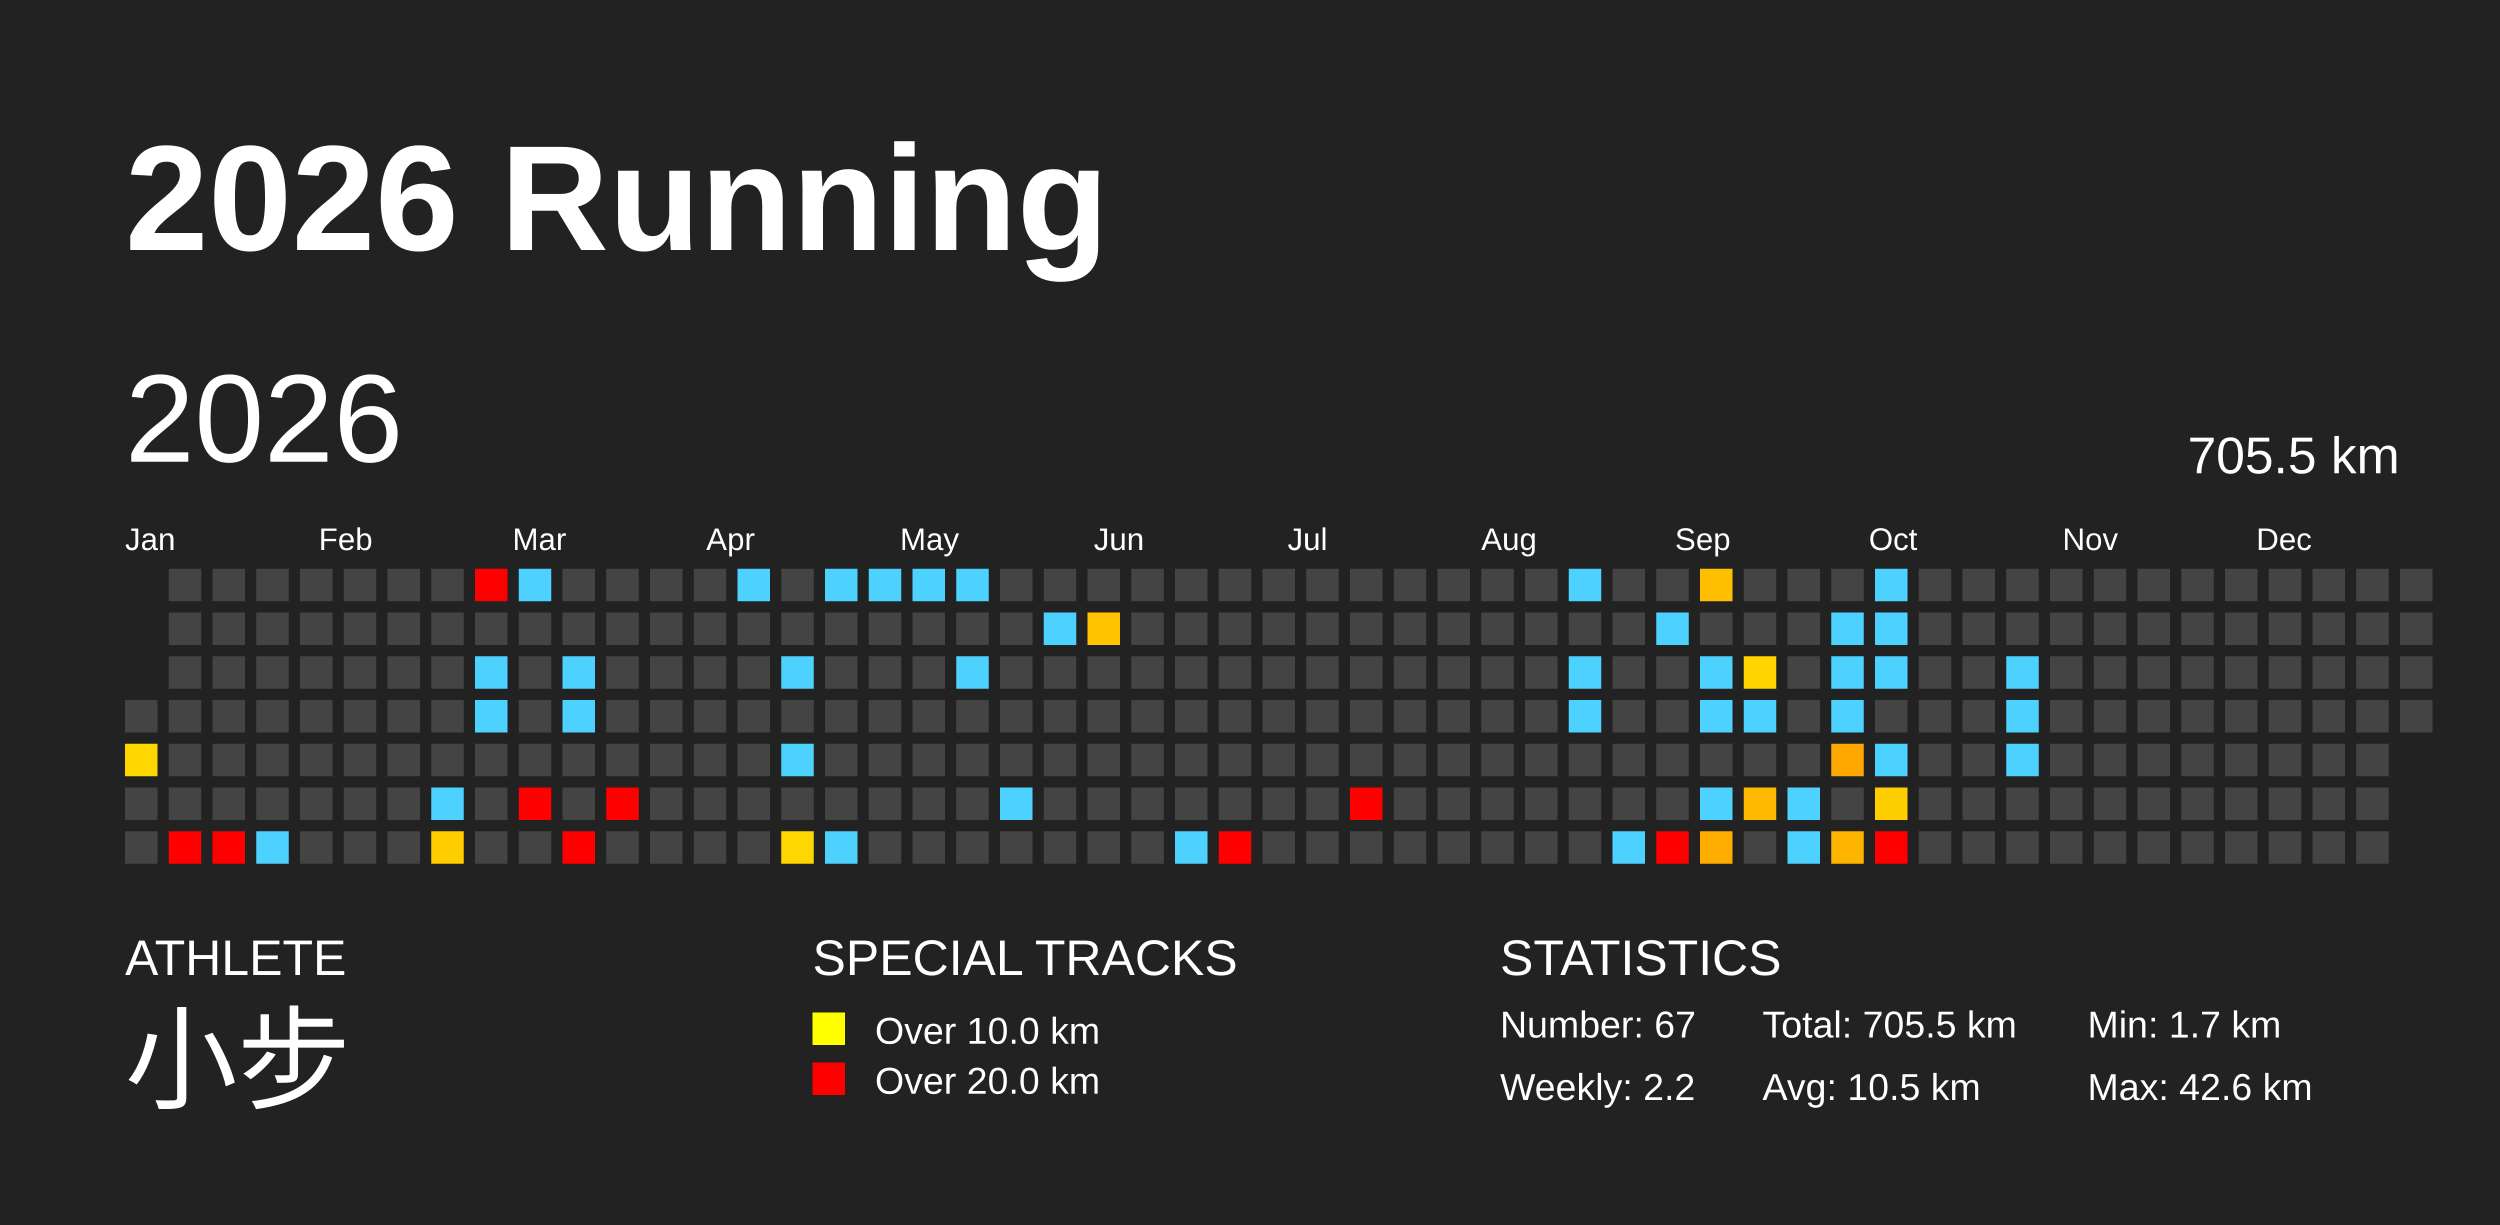
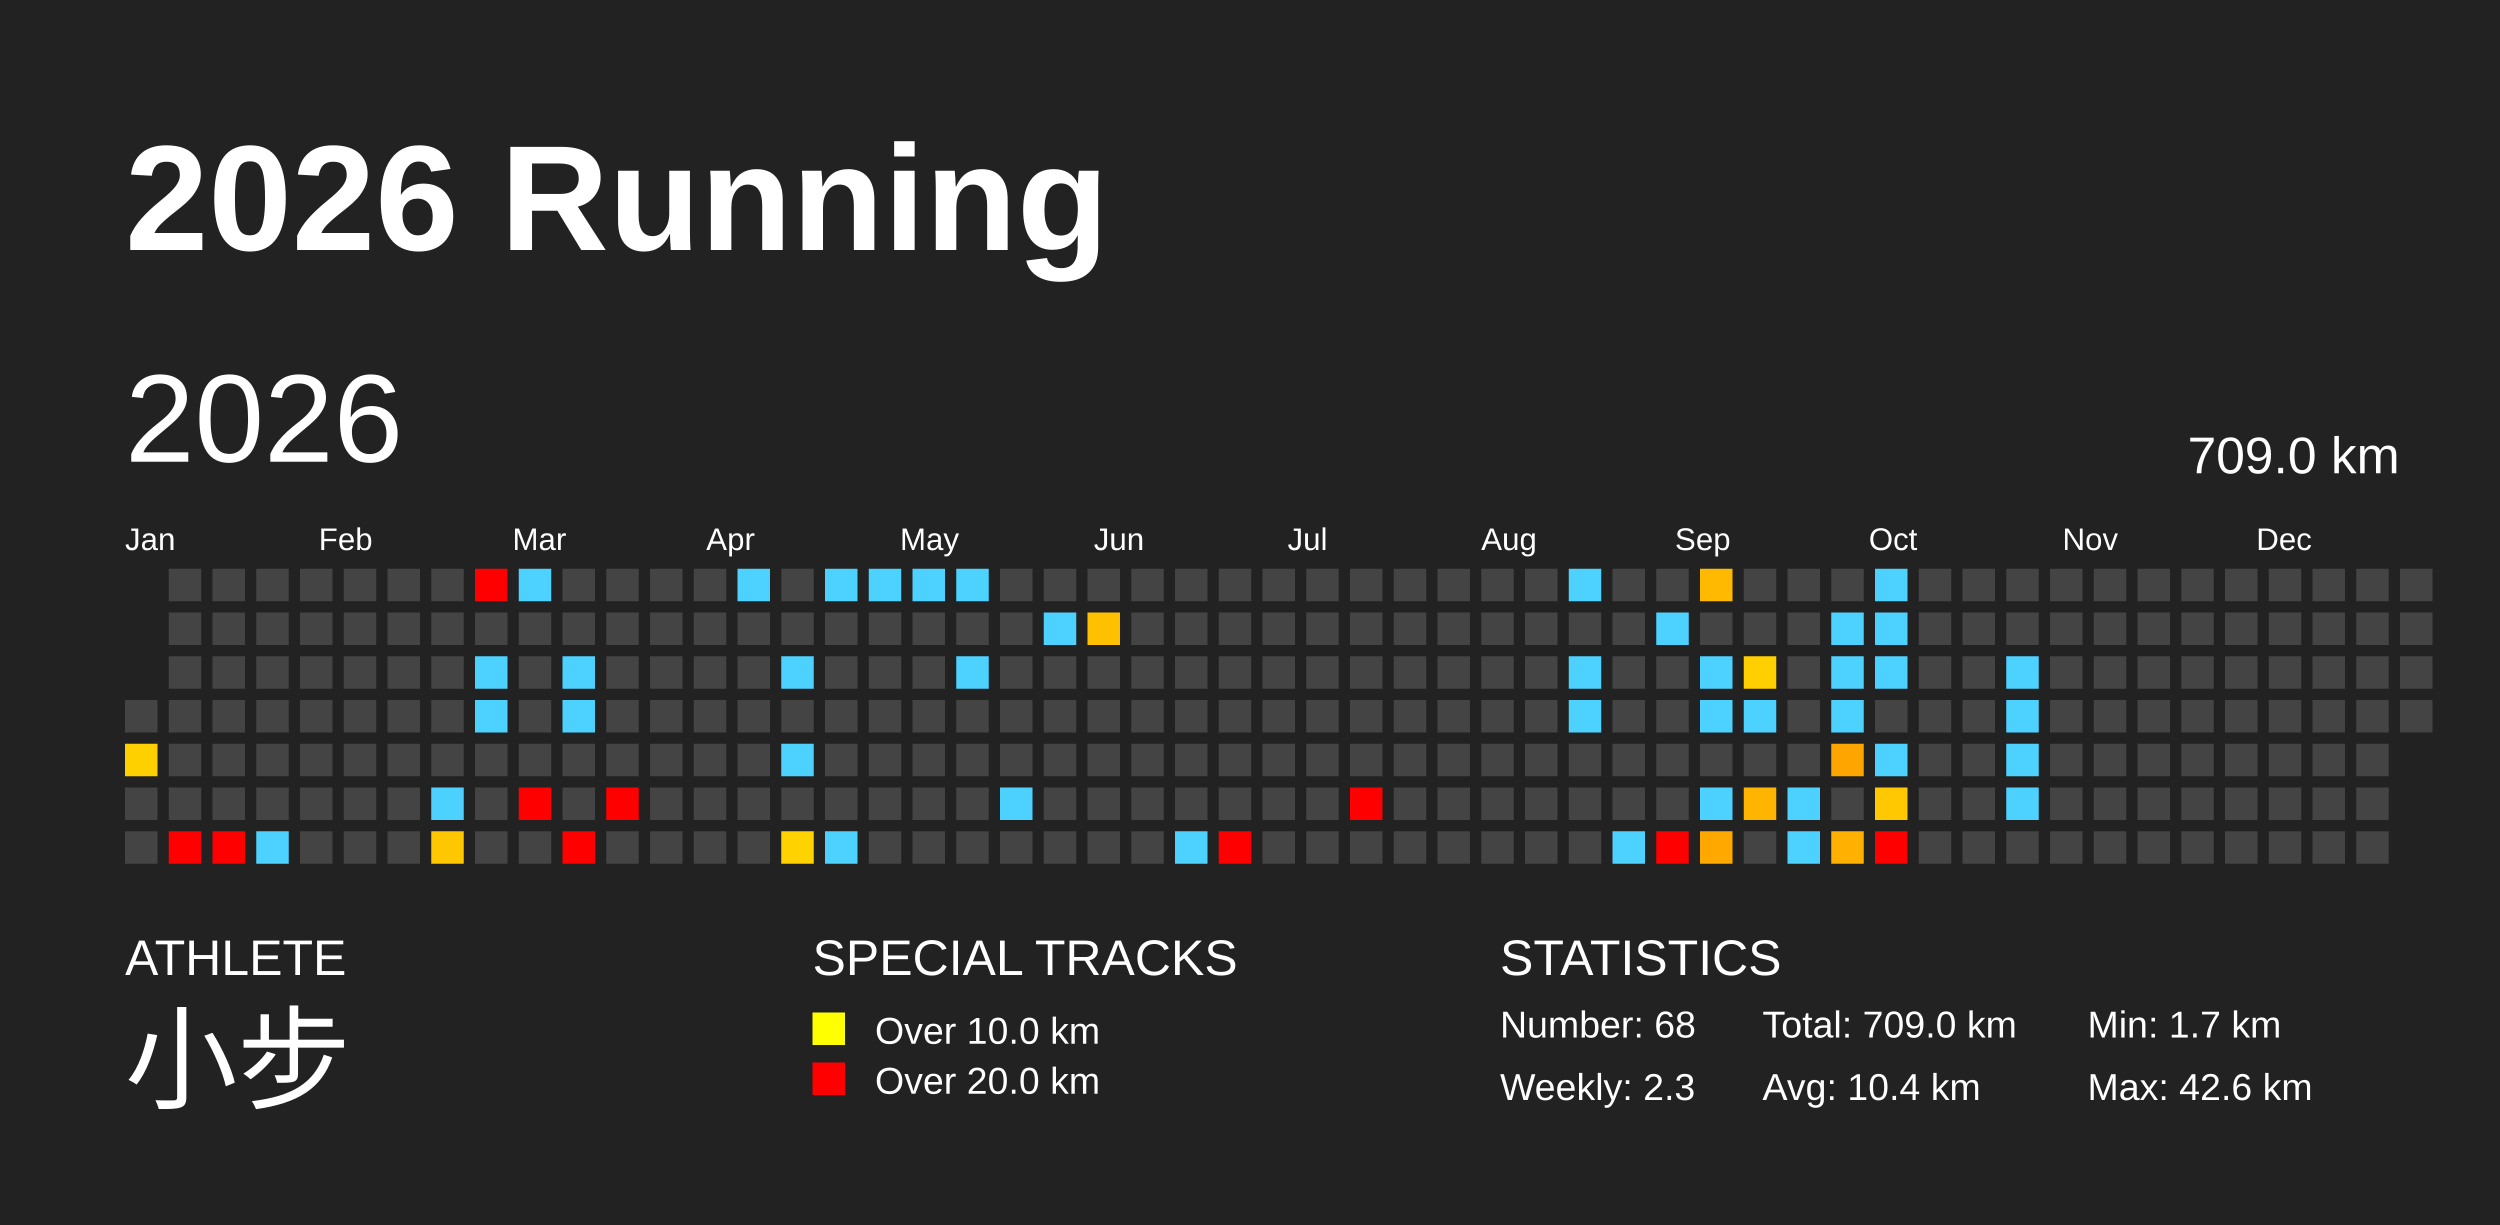
<svg xmlns="http://www.w3.org/2000/svg" baseProfile="full" height="98mm" version="1.1" viewBox="0,0,200,98" width="200mm">
  <defs />
  <rect fill="#222222" height="98" width="200" x="0" y="0" />
  <text fill="#FFFFFF" style="font-size:12px; font-family:Arial; font-weight:bold;" x="10" y="20">2026 Running</text>
  <text fill="#FFFFFF" style="font-size:4px; font-family:Arial" x="10" y="78">ATHLETE</text>
  <text fill="#FFFFFF" style="font-size:9px; font-family:Arial" x="10" y="88">小步</text>
  <text fill="#FFFFFF" style="font-size:4px; font-family:Arial" x="65" y="78">SPECIAL TRACKS</text>
  <rect fill="yellow" height="2.6" width="2.6" x="65" y="81" />
  <text fill="#FFFFFF" style="font-size:3px; font-family:Arial" x="70" y="83.5">Over 10.0 km</text>
  <rect fill="red" height="2.6" width="2.6" x="65" y="85" />
  <text fill="#FFFFFF" style="font-size:3px; font-family:Arial" x="70" y="87.5">Over 20.0 km</text>
  <text fill="#FFFFFF" style="font-size:4px; font-family:Arial" x="120" y="78">STATISTICS</text>
-   <text fill="#FFFFFF" style="font-size:3px; font-family:Arial" x="120" y="83">Number: 67</text>
-   <text fill="#FFFFFF" style="font-size:3px; font-family:Arial" x="120" y="88">Weekly: 2.2</text>
-   <text fill="#FFFFFF" style="font-size:3px; font-family:Arial" x="141" y="83">Total: 705.5 km</text>
-   <text fill="#FFFFFF" style="font-size:3px; font-family:Arial" x="141" y="88">Avg: 10.5 km</text>
+   <text fill="#FFFFFF" style="font-size:3px; font-family:Arial" x="120" y="83">Number: 68</text>
+   <text fill="#FFFFFF" style="font-size:3px; font-family:Arial" x="120" y="88">Weekly: 2.3</text>
+   <text fill="#FFFFFF" style="font-size:3px; font-family:Arial" x="141" y="83">Total: 709.0 km</text>
+   <text fill="#FFFFFF" style="font-size:3px; font-family:Arial" x="141" y="88">Avg: 10.4 km</text>
  <text fill="#FFFFFF" style="font-size:3px; font-family:Arial" x="167" y="83">Min: 1.7 km</text>
  <text fill="#FFFFFF" style="font-size:3px; font-family:Arial" x="167" y="88">Max: 42.6 km</text>
  <text dominant-baseline="hanging" fill="#FFFFFF" style="font-size:10.0px; font-family:Arial;" x="10" y="30">2026</text>
-   <text dominant-baseline="hanging" fill="#FFFFFF" style="font-size:4.125px; font-family:Arial;" x="175" y="35">705.5 km</text>
+   <text dominant-baseline="hanging" fill="#FFFFFF" style="font-size:4.125px; font-family:Arial;" x="175" y="35">709.0 km</text>
  <text fill="#FFFFFF" style="font-size:2.5px; font-family:Arial" x="10.0" y="44">Jan</text>
  <text fill="#FFFFFF" style="font-size:2.5px; font-family:Arial" x="25.5" y="44">Feb</text>
  <text fill="#FFFFFF" style="font-size:2.5px; font-family:Arial" x="41.0" y="44">Mar</text>
  <text fill="#FFFFFF" style="font-size:2.5px; font-family:Arial" x="56.5" y="44">Apr</text>
  <text fill="#FFFFFF" style="font-size:2.5px; font-family:Arial" x="72.0" y="44">May</text>
  <text fill="#FFFFFF" style="font-size:2.5px; font-family:Arial" x="87.5" y="44">Jun</text>
  <text fill="#FFFFFF" style="font-size:2.5px; font-family:Arial" x="103.0" y="44">Jul</text>
  <text fill="#FFFFFF" style="font-size:2.5px; font-family:Arial" x="118.5" y="44">Aug</text>
  <text fill="#FFFFFF" style="font-size:2.5px; font-family:Arial" x="134.0" y="44">Sep</text>
  <text fill="#FFFFFF" style="font-size:2.5px; font-family:Arial" x="149.5" y="44">Oct</text>
  <text fill="#FFFFFF" style="font-size:2.5px; font-family:Arial" x="165.0" y="44">Nov</text>
  <text fill="#FFFFFF" style="font-size:2.5px; font-family:Arial" x="180.5" y="44">Dec</text>
  <rect fill="#444444" height="2.6" width="2.6" x="10.0" y="56.0" />
-   <rect fill="#ffd600" height="2.6" width="2.6" x="10.0" y="59.5" />
+   <rect fill="#ffd000" height="2.6" width="2.6" x="10.0" y="59.5" />
  <rect fill="#444444" height="2.6" width="2.6" x="10.0" y="63.0" />
  <rect fill="#444444" height="2.6" width="2.6" x="10.0" y="66.5" />
  <rect fill="#444444" height="2.6" width="2.6" x="13.5" y="45.5" />
  <rect fill="#444444" height="2.6" width="2.6" x="13.5" y="49.0" />
  <rect fill="#444444" height="2.6" width="2.6" x="13.5" y="52.5" />
  <rect fill="#444444" height="2.6" width="2.6" x="13.5" y="56.0" />
  <rect fill="#444444" height="2.6" width="2.6" x="13.5" y="59.5" />
  <rect fill="#444444" height="2.6" width="2.6" x="13.5" y="63.0" />
  <rect fill="red" height="2.6" width="2.6" x="13.5" y="66.5" />
  <rect fill="#444444" height="2.6" width="2.6" x="17.0" y="45.5" />
  <rect fill="#444444" height="2.6" width="2.6" x="17.0" y="49.0" />
  <rect fill="#444444" height="2.6" width="2.6" x="17.0" y="52.5" />
  <rect fill="#444444" height="2.6" width="2.6" x="17.0" y="56.0" />
  <rect fill="#444444" height="2.6" width="2.6" x="17.0" y="59.5" />
  <rect fill="#444444" height="2.6" width="2.6" x="17.0" y="63.0" />
  <rect fill="red" height="2.6" width="2.6" x="17.0" y="66.5" />
  <rect fill="#444444" height="2.6" width="2.6" x="20.5" y="45.5" />
  <rect fill="#444444" height="2.6" width="2.6" x="20.5" y="49.0" />
  <rect fill="#444444" height="2.6" width="2.6" x="20.5" y="52.5" />
  <rect fill="#444444" height="2.6" width="2.6" x="20.5" y="56.0" />
  <rect fill="#444444" height="2.6" width="2.6" x="20.5" y="59.5" />
  <rect fill="#444444" height="2.6" width="2.6" x="20.5" y="63.0" />
  <rect fill="#4dd2ff" height="2.6" width="2.6" x="20.5" y="66.5" />
  <rect fill="#444444" height="2.6" width="2.6" x="24.0" y="45.5" />
  <rect fill="#444444" height="2.6" width="2.6" x="24.0" y="49.0" />
  <rect fill="#444444" height="2.6" width="2.6" x="24.0" y="52.5" />
  <rect fill="#444444" height="2.6" width="2.6" x="24.0" y="56.0" />
  <rect fill="#444444" height="2.6" width="2.6" x="24.0" y="59.5" />
  <rect fill="#444444" height="2.6" width="2.6" x="24.0" y="63.0" />
  <rect fill="#444444" height="2.6" width="2.6" x="24.0" y="66.5" />
  <rect fill="#444444" height="2.6" width="2.6" x="27.5" y="45.5" />
  <rect fill="#444444" height="2.6" width="2.6" x="27.5" y="49.0" />
  <rect fill="#444444" height="2.6" width="2.6" x="27.5" y="52.5" />
  <rect fill="#444444" height="2.6" width="2.6" x="27.5" y="56.0" />
  <rect fill="#444444" height="2.6" width="2.6" x="27.5" y="59.5" />
  <rect fill="#444444" height="2.6" width="2.6" x="27.5" y="63.0" />
  <rect fill="#444444" height="2.6" width="2.6" x="27.5" y="66.5" />
  <rect fill="#444444" height="2.6" width="2.6" x="31.0" y="45.5" />
  <rect fill="#444444" height="2.6" width="2.6" x="31.0" y="49.0" />
  <rect fill="#444444" height="2.6" width="2.6" x="31.0" y="52.5" />
  <rect fill="#444444" height="2.6" width="2.6" x="31.0" y="56.0" />
  <rect fill="#444444" height="2.6" width="2.6" x="31.0" y="59.5" />
  <rect fill="#444444" height="2.6" width="2.6" x="31.0" y="63.0" />
  <rect fill="#444444" height="2.6" width="2.6" x="31.0" y="66.5" />
  <rect fill="#444444" height="2.6" width="2.6" x="34.5" y="45.5" />
  <rect fill="#444444" height="2.6" width="2.6" x="34.5" y="49.0" />
  <rect fill="#444444" height="2.6" width="2.6" x="34.5" y="52.5" />
  <rect fill="#444444" height="2.6" width="2.6" x="34.5" y="56.0" />
  <rect fill="#444444" height="2.6" width="2.6" x="34.5" y="59.5" />
  <rect fill="#4dd2ff" height="2.6" width="2.6" x="34.5" y="63.0" />
-   <rect fill="#ffcc00" height="2.6" width="2.6" x="34.5" y="66.5" />
+   <rect fill="#ffc700" height="2.6" width="2.6" x="34.5" y="66.5" />
  <rect fill="red" height="2.6" width="2.6" x="38.0" y="45.5" />
  <rect fill="#444444" height="2.6" width="2.6" x="38.0" y="49.0" />
  <rect fill="#4dd2ff" height="2.6" width="2.6" x="38.0" y="52.5" />
  <rect fill="#4dd2ff" height="2.6" width="2.6" x="38.0" y="56.0" />
  <rect fill="#444444" height="2.6" width="2.6" x="38.0" y="59.5" />
  <rect fill="#444444" height="2.6" width="2.6" x="38.0" y="63.0" />
  <rect fill="#444444" height="2.6" width="2.6" x="38.0" y="66.5" />
  <rect fill="#4dd2ff" height="2.6" width="2.6" x="41.5" y="45.5" />
  <rect fill="#444444" height="2.6" width="2.6" x="41.5" y="49.0" />
  <rect fill="#444444" height="2.6" width="2.6" x="41.5" y="52.5" />
  <rect fill="#444444" height="2.6" width="2.6" x="41.5" y="56.0" />
  <rect fill="#444444" height="2.6" width="2.6" x="41.5" y="59.5" />
  <rect fill="red" height="2.6" width="2.6" x="41.5" y="63.0" />
  <rect fill="#444444" height="2.6" width="2.6" x="41.5" y="66.5" />
  <rect fill="#444444" height="2.6" width="2.6" x="45.0" y="45.5" />
  <rect fill="#444444" height="2.6" width="2.6" x="45.0" y="49.0" />
  <rect fill="#4dd2ff" height="2.6" width="2.6" x="45.0" y="52.5" />
  <rect fill="#4dd2ff" height="2.6" width="2.6" x="45.0" y="56.0" />
  <rect fill="#444444" height="2.6" width="2.6" x="45.0" y="59.5" />
  <rect fill="#444444" height="2.6" width="2.6" x="45.0" y="63.0" />
  <rect fill="red" height="2.6" width="2.6" x="45.0" y="66.5" />
  <rect fill="#444444" height="2.6" width="2.6" x="48.5" y="45.5" />
  <rect fill="#444444" height="2.6" width="2.6" x="48.5" y="49.0" />
  <rect fill="#444444" height="2.6" width="2.6" x="48.5" y="52.5" />
  <rect fill="#444444" height="2.6" width="2.6" x="48.5" y="56.0" />
  <rect fill="#444444" height="2.6" width="2.6" x="48.5" y="59.5" />
  <rect fill="red" height="2.6" width="2.6" x="48.5" y="63.0" />
  <rect fill="#444444" height="2.6" width="2.6" x="48.5" y="66.5" />
  <rect fill="#444444" height="2.6" width="2.6" x="52.0" y="45.5" />
  <rect fill="#444444" height="2.6" width="2.6" x="52.0" y="49.0" />
  <rect fill="#444444" height="2.6" width="2.6" x="52.0" y="52.5" />
  <rect fill="#444444" height="2.6" width="2.6" x="52.0" y="56.0" />
  <rect fill="#444444" height="2.6" width="2.6" x="52.0" y="59.5" />
  <rect fill="#444444" height="2.6" width="2.6" x="52.0" y="63.0" />
  <rect fill="#444444" height="2.6" width="2.6" x="52.0" y="66.5" />
  <rect fill="#444444" height="2.6" width="2.6" x="55.5" y="45.5" />
  <rect fill="#444444" height="2.6" width="2.6" x="55.5" y="49.0" />
  <rect fill="#444444" height="2.6" width="2.6" x="55.5" y="52.5" />
  <rect fill="#444444" height="2.6" width="2.6" x="55.5" y="56.0" />
  <rect fill="#444444" height="2.6" width="2.6" x="55.5" y="59.5" />
  <rect fill="#444444" height="2.6" width="2.6" x="55.5" y="63.0" />
  <rect fill="#444444" height="2.6" width="2.6" x="55.5" y="66.5" />
  <rect fill="#4dd2ff" height="2.6" width="2.6" x="59.0" y="45.5" />
  <rect fill="#444444" height="2.6" width="2.6" x="59.0" y="49.0" />
  <rect fill="#444444" height="2.6" width="2.6" x="59.0" y="52.5" />
  <rect fill="#444444" height="2.6" width="2.6" x="59.0" y="56.0" />
  <rect fill="#444444" height="2.6" width="2.6" x="59.0" y="59.5" />
  <rect fill="#444444" height="2.6" width="2.6" x="59.0" y="63.0" />
  <rect fill="#444444" height="2.6" width="2.6" x="59.0" y="66.5" />
  <rect fill="#444444" height="2.6" width="2.6" x="62.5" y="45.5" />
  <rect fill="#444444" height="2.6" width="2.6" x="62.5" y="49.0" />
  <rect fill="#4dd2ff" height="2.6" width="2.6" x="62.5" y="52.5" />
  <rect fill="#444444" height="2.6" width="2.6" x="62.5" y="56.0" />
  <rect fill="#4dd2ff" height="2.6" width="2.6" x="62.5" y="59.5" />
  <rect fill="#444444" height="2.6" width="2.6" x="62.5" y="63.0" />
-   <rect fill="#ffd700" height="2.6" width="2.6" x="62.5" y="66.5" />
+   <rect fill="#ffd200" height="2.6" width="2.6" x="62.5" y="66.5" />
  <rect fill="#4dd2ff" height="2.6" width="2.6" x="66.0" y="45.5" />
  <rect fill="#444444" height="2.6" width="2.6" x="66.0" y="49.0" />
  <rect fill="#444444" height="2.6" width="2.6" x="66.0" y="52.5" />
  <rect fill="#444444" height="2.6" width="2.6" x="66.0" y="56.0" />
  <rect fill="#444444" height="2.6" width="2.6" x="66.0" y="59.5" />
  <rect fill="#444444" height="2.6" width="2.6" x="66.0" y="63.0" />
  <rect fill="#4dd2ff" height="2.6" width="2.6" x="66.0" y="66.5" />
  <rect fill="#4dd2ff" height="2.6" width="2.6" x="69.5" y="45.5" />
  <rect fill="#444444" height="2.6" width="2.6" x="69.5" y="49.0" />
  <rect fill="#444444" height="2.6" width="2.6" x="69.5" y="52.5" />
  <rect fill="#444444" height="2.6" width="2.6" x="69.5" y="56.0" />
  <rect fill="#444444" height="2.6" width="2.6" x="69.5" y="59.5" />
  <rect fill="#444444" height="2.6" width="2.6" x="69.5" y="63.0" />
  <rect fill="#444444" height="2.6" width="2.6" x="69.5" y="66.5" />
  <rect fill="#4dd2ff" height="2.6" width="2.6" x="73.0" y="45.5" />
  <rect fill="#444444" height="2.6" width="2.6" x="73.0" y="49.0" />
  <rect fill="#444444" height="2.6" width="2.6" x="73.0" y="52.5" />
  <rect fill="#444444" height="2.6" width="2.6" x="73.0" y="56.0" />
  <rect fill="#444444" height="2.6" width="2.6" x="73.0" y="59.5" />
  <rect fill="#444444" height="2.6" width="2.6" x="73.0" y="63.0" />
  <rect fill="#444444" height="2.6" width="2.6" x="73.0" y="66.5" />
  <rect fill="#4dd2ff" height="2.6" width="2.6" x="76.5" y="45.5" />
  <rect fill="#444444" height="2.6" width="2.6" x="76.5" y="49.0" />
  <rect fill="#4dd2ff" height="2.6" width="2.6" x="76.5" y="52.5" />
  <rect fill="#444444" height="2.6" width="2.6" x="76.5" y="56.0" />
  <rect fill="#444444" height="2.6" width="2.6" x="76.5" y="59.5" />
  <rect fill="#444444" height="2.6" width="2.6" x="76.5" y="63.0" />
  <rect fill="#444444" height="2.6" width="2.6" x="76.5" y="66.5" />
  <rect fill="#444444" height="2.6" width="2.6" x="80.0" y="45.5" />
  <rect fill="#444444" height="2.6" width="2.6" x="80.0" y="49.0" />
  <rect fill="#444444" height="2.6" width="2.6" x="80.0" y="52.5" />
  <rect fill="#444444" height="2.6" width="2.6" x="80.0" y="56.0" />
  <rect fill="#444444" height="2.6" width="2.6" x="80.0" y="59.5" />
  <rect fill="#4dd2ff" height="2.6" width="2.6" x="80.0" y="63.0" />
  <rect fill="#444444" height="2.6" width="2.6" x="80.0" y="66.5" />
  <rect fill="#444444" height="2.6" width="2.6" x="83.5" y="45.5" />
  <rect fill="#4dd2ff" height="2.6" width="2.6" x="83.5" y="49.0" />
  <rect fill="#444444" height="2.6" width="2.6" x="83.5" y="52.5" />
  <rect fill="#444444" height="2.6" width="2.6" x="83.5" y="56.0" />
  <rect fill="#444444" height="2.6" width="2.6" x="83.5" y="59.5" />
  <rect fill="#444444" height="2.6" width="2.6" x="83.5" y="63.0" />
  <rect fill="#444444" height="2.6" width="2.6" x="83.5" y="66.5" />
  <rect fill="#444444" height="2.6" width="2.6" x="87.0" y="45.5" />
-   <rect fill="#ffc500" height="2.6" width="2.6" x="87.0" y="49.0" />
+   <rect fill="#ffc000" height="2.6" width="2.6" x="87.0" y="49.0" />
  <rect fill="#444444" height="2.6" width="2.6" x="87.0" y="52.5" />
  <rect fill="#444444" height="2.6" width="2.6" x="87.0" y="56.0" />
  <rect fill="#444444" height="2.6" width="2.6" x="87.0" y="59.5" />
  <rect fill="#444444" height="2.6" width="2.6" x="87.0" y="63.0" />
  <rect fill="#444444" height="2.6" width="2.6" x="87.0" y="66.5" />
  <rect fill="#444444" height="2.6" width="2.6" x="90.5" y="45.5" />
  <rect fill="#444444" height="2.6" width="2.6" x="90.5" y="49.0" />
  <rect fill="#444444" height="2.6" width="2.6" x="90.5" y="52.5" />
  <rect fill="#444444" height="2.6" width="2.6" x="90.5" y="56.0" />
  <rect fill="#444444" height="2.6" width="2.6" x="90.5" y="59.5" />
  <rect fill="#444444" height="2.6" width="2.6" x="90.5" y="63.0" />
  <rect fill="#444444" height="2.6" width="2.6" x="90.5" y="66.5" />
  <rect fill="#444444" height="2.6" width="2.6" x="94.0" y="45.5" />
  <rect fill="#444444" height="2.6" width="2.6" x="94.0" y="49.0" />
  <rect fill="#444444" height="2.6" width="2.6" x="94.0" y="52.5" />
  <rect fill="#444444" height="2.6" width="2.6" x="94.0" y="56.0" />
  <rect fill="#444444" height="2.6" width="2.6" x="94.0" y="59.5" />
  <rect fill="#444444" height="2.6" width="2.6" x="94.0" y="63.0" />
  <rect fill="#4dd2ff" height="2.6" width="2.6" x="94.0" y="66.5" />
  <rect fill="#444444" height="2.6" width="2.6" x="97.5" y="45.5" />
  <rect fill="#444444" height="2.6" width="2.6" x="97.5" y="49.0" />
  <rect fill="#444444" height="2.6" width="2.6" x="97.5" y="52.5" />
  <rect fill="#444444" height="2.6" width="2.6" x="97.5" y="56.0" />
  <rect fill="#444444" height="2.6" width="2.6" x="97.5" y="59.5" />
  <rect fill="#444444" height="2.6" width="2.6" x="97.5" y="63.0" />
  <rect fill="red" height="2.6" width="2.6" x="97.5" y="66.5" />
  <rect fill="#444444" height="2.6" width="2.6" x="101.0" y="45.5" />
  <rect fill="#444444" height="2.6" width="2.6" x="101.0" y="49.0" />
  <rect fill="#444444" height="2.6" width="2.6" x="101.0" y="52.5" />
  <rect fill="#444444" height="2.6" width="2.6" x="101.0" y="56.0" />
  <rect fill="#444444" height="2.6" width="2.6" x="101.0" y="59.5" />
  <rect fill="#444444" height="2.6" width="2.6" x="101.0" y="63.0" />
  <rect fill="#444444" height="2.6" width="2.6" x="101.0" y="66.5" />
  <rect fill="#444444" height="2.6" width="2.6" x="104.5" y="45.5" />
  <rect fill="#444444" height="2.6" width="2.6" x="104.5" y="49.0" />
  <rect fill="#444444" height="2.6" width="2.6" x="104.5" y="52.5" />
  <rect fill="#444444" height="2.6" width="2.6" x="104.5" y="56.0" />
  <rect fill="#444444" height="2.6" width="2.6" x="104.5" y="59.5" />
  <rect fill="#444444" height="2.6" width="2.6" x="104.5" y="63.0" />
  <rect fill="#444444" height="2.6" width="2.6" x="104.5" y="66.5" />
  <rect fill="#444444" height="2.6" width="2.6" x="108.0" y="45.5" />
  <rect fill="#444444" height="2.6" width="2.6" x="108.0" y="49.0" />
  <rect fill="#444444" height="2.6" width="2.6" x="108.0" y="52.5" />
  <rect fill="#444444" height="2.6" width="2.6" x="108.0" y="56.0" />
  <rect fill="#444444" height="2.6" width="2.6" x="108.0" y="59.5" />
  <rect fill="red" height="2.6" width="2.6" x="108.0" y="63.0" />
  <rect fill="#444444" height="2.6" width="2.6" x="108.0" y="66.5" />
  <rect fill="#444444" height="2.6" width="2.6" x="111.5" y="45.5" />
  <rect fill="#444444" height="2.6" width="2.6" x="111.5" y="49.0" />
  <rect fill="#444444" height="2.6" width="2.6" x="111.5" y="52.5" />
  <rect fill="#444444" height="2.6" width="2.6" x="111.5" y="56.0" />
  <rect fill="#444444" height="2.6" width="2.6" x="111.5" y="59.5" />
  <rect fill="#444444" height="2.6" width="2.6" x="111.5" y="63.0" />
  <rect fill="#444444" height="2.6" width="2.6" x="111.5" y="66.5" />
  <rect fill="#444444" height="2.6" width="2.6" x="115.0" y="45.5" />
  <rect fill="#444444" height="2.6" width="2.6" x="115.0" y="49.0" />
  <rect fill="#444444" height="2.6" width="2.6" x="115.0" y="52.5" />
  <rect fill="#444444" height="2.6" width="2.6" x="115.0" y="56.0" />
  <rect fill="#444444" height="2.6" width="2.6" x="115.0" y="59.5" />
  <rect fill="#444444" height="2.6" width="2.6" x="115.0" y="63.0" />
  <rect fill="#444444" height="2.6" width="2.6" x="115.0" y="66.5" />
  <rect fill="#444444" height="2.6" width="2.6" x="118.5" y="45.5" />
  <rect fill="#444444" height="2.6" width="2.6" x="118.5" y="49.0" />
  <rect fill="#444444" height="2.6" width="2.6" x="118.5" y="52.5" />
  <rect fill="#444444" height="2.6" width="2.6" x="118.5" y="56.0" />
  <rect fill="#444444" height="2.6" width="2.6" x="118.5" y="59.5" />
  <rect fill="#444444" height="2.6" width="2.6" x="118.5" y="63.0" />
  <rect fill="#444444" height="2.6" width="2.6" x="118.5" y="66.5" />
  <rect fill="#444444" height="2.6" width="2.6" x="122.0" y="45.5" />
  <rect fill="#444444" height="2.6" width="2.6" x="122.0" y="49.0" />
  <rect fill="#444444" height="2.6" width="2.6" x="122.0" y="52.5" />
  <rect fill="#444444" height="2.6" width="2.6" x="122.0" y="56.0" />
  <rect fill="#444444" height="2.6" width="2.6" x="122.0" y="59.5" />
  <rect fill="#444444" height="2.6" width="2.6" x="122.0" y="63.0" />
  <rect fill="#444444" height="2.6" width="2.6" x="122.0" y="66.5" />
  <rect fill="#4dd2ff" height="2.6" width="2.6" x="125.5" y="45.5" />
  <rect fill="#444444" height="2.6" width="2.6" x="125.5" y="49.0" />
  <rect fill="#4dd2ff" height="2.6" width="2.6" x="125.5" y="52.5" />
  <rect fill="#4dd2ff" height="2.6" width="2.6" x="125.5" y="56.0" />
  <rect fill="#444444" height="2.6" width="2.6" x="125.5" y="59.5" />
  <rect fill="#444444" height="2.6" width="2.6" x="125.5" y="63.0" />
  <rect fill="#444444" height="2.6" width="2.6" x="125.5" y="66.5" />
  <rect fill="#444444" height="2.6" width="2.6" x="129.0" y="45.5" />
  <rect fill="#444444" height="2.6" width="2.6" x="129.0" y="49.0" />
  <rect fill="#444444" height="2.6" width="2.6" x="129.0" y="52.5" />
  <rect fill="#444444" height="2.6" width="2.6" x="129.0" y="56.0" />
  <rect fill="#444444" height="2.6" width="2.6" x="129.0" y="59.5" />
  <rect fill="#444444" height="2.6" width="2.6" x="129.0" y="63.0" />
  <rect fill="#4dd2ff" height="2.6" width="2.6" x="129.0" y="66.5" />
  <rect fill="#444444" height="2.6" width="2.6" x="132.5" y="45.5" />
  <rect fill="#4dd2ff" height="2.6" width="2.6" x="132.5" y="49.0" />
  <rect fill="#444444" height="2.6" width="2.6" x="132.5" y="52.5" />
  <rect fill="#444444" height="2.6" width="2.6" x="132.5" y="56.0" />
  <rect fill="#444444" height="2.6" width="2.6" x="132.5" y="59.5" />
  <rect fill="#444444" height="2.6" width="2.6" x="132.5" y="63.0" />
  <rect fill="red" height="2.6" width="2.6" x="132.5" y="66.5" />
-   <rect fill="#ffbf00" height="2.6" width="2.6" x="136.0" y="45.5" />
+   <rect fill="#ffba00" height="2.6" width="2.6" x="136.0" y="45.5" />
  <rect fill="#444444" height="2.6" width="2.6" x="136.0" y="49.0" />
  <rect fill="#4dd2ff" height="2.6" width="2.6" x="136.0" y="52.5" />
  <rect fill="#4dd2ff" height="2.6" width="2.6" x="136.0" y="56.0" />
  <rect fill="#444444" height="2.6" width="2.6" x="136.0" y="59.5" />
  <rect fill="#4dd2ff" height="2.6" width="2.6" x="136.0" y="63.0" />
-   <rect fill="#ffad00" height="2.6" width="2.6" x="136.0" y="66.5" />
+   <rect fill="#ffa900" height="2.6" width="2.6" x="136.0" y="66.5" />
  <rect fill="#444444" height="2.6" width="2.6" x="139.5" y="45.5" />
  <rect fill="#444444" height="2.6" width="2.6" x="139.5" y="49.0" />
-   <rect fill="#ffd400" height="2.6" width="2.6" x="139.5" y="52.5" />
+   <rect fill="#ffcf00" height="2.6" width="2.6" x="139.5" y="52.5" />
  <rect fill="#4dd2ff" height="2.6" width="2.6" x="139.5" y="56.0" />
  <rect fill="#444444" height="2.6" width="2.6" x="139.5" y="59.5" />
-   <rect fill="#ffb900" height="2.6" width="2.6" x="139.5" y="63.0" />
+   <rect fill="#ffb500" height="2.6" width="2.6" x="139.5" y="63.0" />
  <rect fill="#444444" height="2.6" width="2.6" x="139.5" y="66.5" />
  <rect fill="#444444" height="2.6" width="2.6" x="143.0" y="45.5" />
  <rect fill="#444444" height="2.6" width="2.6" x="143.0" y="49.0" />
  <rect fill="#444444" height="2.6" width="2.6" x="143.0" y="52.5" />
  <rect fill="#444444" height="2.6" width="2.6" x="143.0" y="56.0" />
  <rect fill="#444444" height="2.6" width="2.6" x="143.0" y="59.5" />
  <rect fill="#4dd2ff" height="2.6" width="2.6" x="143.0" y="63.0" />
  <rect fill="#4dd2ff" height="2.6" width="2.6" x="143.0" y="66.5" />
  <rect fill="#444444" height="2.6" width="2.6" x="146.5" y="45.5" />
  <rect fill="#4dd2ff" height="2.6" width="2.6" x="146.5" y="49.0" />
  <rect fill="#4dd2ff" height="2.6" width="2.6" x="146.5" y="52.5" />
  <rect fill="#4dd2ff" height="2.6" width="2.6" x="146.5" y="56.0" />
-   <rect fill="#ffa900" height="2.6" width="2.6" x="146.5" y="59.5" />
+   <rect fill="#ffa500" height="2.6" width="2.6" x="146.5" y="59.5" />
  <rect fill="#444444" height="2.6" width="2.6" x="146.5" y="63.0" />
-   <rect fill="#ffb500" height="2.6" width="2.6" x="146.5" y="66.5" />
+   <rect fill="#ffb000" height="2.6" width="2.6" x="146.5" y="66.5" />
  <rect fill="#4dd2ff" height="2.6" width="2.6" x="150.0" y="45.5" />
  <rect fill="#4dd2ff" height="2.6" width="2.6" x="150.0" y="49.0" />
  <rect fill="#4dd2ff" height="2.6" width="2.6" x="150.0" y="52.5" />
  <rect fill="#444444" height="2.6" width="2.6" x="150.0" y="56.0" />
  <rect fill="#4dd2ff" height="2.6" width="2.6" x="150.0" y="59.5" />
-   <rect fill="#ffce00" height="2.6" width="2.6" x="150.0" y="63.0" />
+   <rect fill="#ffc800" height="2.6" width="2.6" x="150.0" y="63.0" />
  <rect fill="red" height="2.6" width="2.6" x="150.0" y="66.5" />
  <rect fill="#444444" height="2.6" width="2.6" x="153.5" y="45.5" />
  <rect fill="#444444" height="2.6" width="2.6" x="153.5" y="49.0" />
  <rect fill="#444444" height="2.6" width="2.6" x="153.5" y="52.5" />
  <rect fill="#444444" height="2.6" width="2.6" x="153.5" y="56.0" />
  <rect fill="#444444" height="2.6" width="2.6" x="153.5" y="59.5" />
  <rect fill="#444444" height="2.6" width="2.6" x="153.5" y="63.0" />
  <rect fill="#444444" height="2.6" width="2.6" x="153.5" y="66.5" />
  <rect fill="#444444" height="2.6" width="2.6" x="157.0" y="45.5" />
  <rect fill="#444444" height="2.6" width="2.6" x="157.0" y="49.0" />
  <rect fill="#444444" height="2.6" width="2.6" x="157.0" y="52.5" />
  <rect fill="#444444" height="2.6" width="2.6" x="157.0" y="56.0" />
  <rect fill="#444444" height="2.6" width="2.6" x="157.0" y="59.5" />
  <rect fill="#444444" height="2.6" width="2.6" x="157.0" y="63.0" />
  <rect fill="#444444" height="2.6" width="2.6" x="157.0" y="66.5" />
  <rect fill="#444444" height="2.6" width="2.6" x="160.5" y="45.5" />
  <rect fill="#444444" height="2.6" width="2.6" x="160.5" y="49.0" />
  <rect fill="#4dd2ff" height="2.6" width="2.6" x="160.5" y="52.5" />
  <rect fill="#4dd2ff" height="2.6" width="2.6" x="160.5" y="56.0" />
  <rect fill="#4dd2ff" height="2.6" width="2.6" x="160.5" y="59.5" />
-   <rect fill="#444444" height="2.6" width="2.6" x="160.5" y="63.0" />
+   <rect fill="#4dd2ff" height="2.6" width="2.6" x="160.5" y="63.0" />
  <rect fill="#444444" height="2.6" width="2.6" x="160.5" y="66.5" />
  <rect fill="#444444" height="2.6" width="2.6" x="164.0" y="45.5" />
  <rect fill="#444444" height="2.6" width="2.6" x="164.0" y="49.0" />
  <rect fill="#444444" height="2.6" width="2.6" x="164.0" y="52.5" />
  <rect fill="#444444" height="2.6" width="2.6" x="164.0" y="56.0" />
  <rect fill="#444444" height="2.6" width="2.6" x="164.0" y="59.5" />
  <rect fill="#444444" height="2.6" width="2.6" x="164.0" y="63.0" />
  <rect fill="#444444" height="2.6" width="2.6" x="164.0" y="66.5" />
  <rect fill="#444444" height="2.6" width="2.6" x="167.5" y="45.5" />
  <rect fill="#444444" height="2.6" width="2.6" x="167.5" y="49.0" />
  <rect fill="#444444" height="2.6" width="2.6" x="167.5" y="52.5" />
  <rect fill="#444444" height="2.6" width="2.6" x="167.5" y="56.0" />
  <rect fill="#444444" height="2.6" width="2.6" x="167.5" y="59.5" />
  <rect fill="#444444" height="2.6" width="2.6" x="167.5" y="63.0" />
  <rect fill="#444444" height="2.6" width="2.6" x="167.5" y="66.5" />
  <rect fill="#444444" height="2.6" width="2.6" x="171.0" y="45.5" />
  <rect fill="#444444" height="2.6" width="2.6" x="171.0" y="49.0" />
  <rect fill="#444444" height="2.6" width="2.6" x="171.0" y="52.5" />
  <rect fill="#444444" height="2.6" width="2.6" x="171.0" y="56.0" />
  <rect fill="#444444" height="2.6" width="2.6" x="171.0" y="59.5" />
  <rect fill="#444444" height="2.6" width="2.6" x="171.0" y="63.0" />
  <rect fill="#444444" height="2.6" width="2.6" x="171.0" y="66.5" />
  <rect fill="#444444" height="2.6" width="2.6" x="174.5" y="45.5" />
  <rect fill="#444444" height="2.6" width="2.6" x="174.5" y="49.0" />
  <rect fill="#444444" height="2.6" width="2.6" x="174.5" y="52.5" />
  <rect fill="#444444" height="2.6" width="2.6" x="174.5" y="56.0" />
  <rect fill="#444444" height="2.6" width="2.6" x="174.5" y="59.5" />
  <rect fill="#444444" height="2.6" width="2.6" x="174.5" y="63.0" />
  <rect fill="#444444" height="2.6" width="2.6" x="174.5" y="66.5" />
  <rect fill="#444444" height="2.6" width="2.6" x="178.0" y="45.5" />
  <rect fill="#444444" height="2.6" width="2.6" x="178.0" y="49.0" />
  <rect fill="#444444" height="2.6" width="2.6" x="178.0" y="52.5" />
  <rect fill="#444444" height="2.6" width="2.6" x="178.0" y="56.0" />
  <rect fill="#444444" height="2.6" width="2.6" x="178.0" y="59.5" />
  <rect fill="#444444" height="2.6" width="2.6" x="178.0" y="63.0" />
  <rect fill="#444444" height="2.6" width="2.6" x="178.0" y="66.5" />
  <rect fill="#444444" height="2.6" width="2.6" x="181.5" y="45.5" />
  <rect fill="#444444" height="2.6" width="2.6" x="181.5" y="49.0" />
  <rect fill="#444444" height="2.6" width="2.6" x="181.5" y="52.5" />
  <rect fill="#444444" height="2.6" width="2.6" x="181.5" y="56.0" />
  <rect fill="#444444" height="2.6" width="2.6" x="181.5" y="59.5" />
  <rect fill="#444444" height="2.6" width="2.6" x="181.5" y="63.0" />
  <rect fill="#444444" height="2.6" width="2.6" x="181.5" y="66.5" />
  <rect fill="#444444" height="2.6" width="2.6" x="185.0" y="45.5" />
  <rect fill="#444444" height="2.6" width="2.6" x="185.0" y="49.0" />
  <rect fill="#444444" height="2.6" width="2.6" x="185.0" y="52.5" />
  <rect fill="#444444" height="2.6" width="2.6" x="185.0" y="56.0" />
  <rect fill="#444444" height="2.6" width="2.6" x="185.0" y="59.5" />
  <rect fill="#444444" height="2.6" width="2.6" x="185.0" y="63.0" />
  <rect fill="#444444" height="2.6" width="2.6" x="185.0" y="66.5" />
  <rect fill="#444444" height="2.6" width="2.6" x="188.5" y="45.5" />
  <rect fill="#444444" height="2.6" width="2.6" x="188.5" y="49.0" />
  <rect fill="#444444" height="2.6" width="2.6" x="188.5" y="52.5" />
  <rect fill="#444444" height="2.6" width="2.6" x="188.5" y="56.0" />
  <rect fill="#444444" height="2.6" width="2.6" x="188.5" y="59.5" />
  <rect fill="#444444" height="2.6" width="2.6" x="188.5" y="63.0" />
  <rect fill="#444444" height="2.6" width="2.6" x="188.5" y="66.5" />
  <rect fill="#444444" height="2.6" width="2.6" x="192.0" y="45.5" />
  <rect fill="#444444" height="2.6" width="2.6" x="192.0" y="49.0" />
  <rect fill="#444444" height="2.6" width="2.6" x="192.0" y="52.5" />
  <rect fill="#444444" height="2.6" width="2.6" x="192.0" y="56.0" />
</svg>
